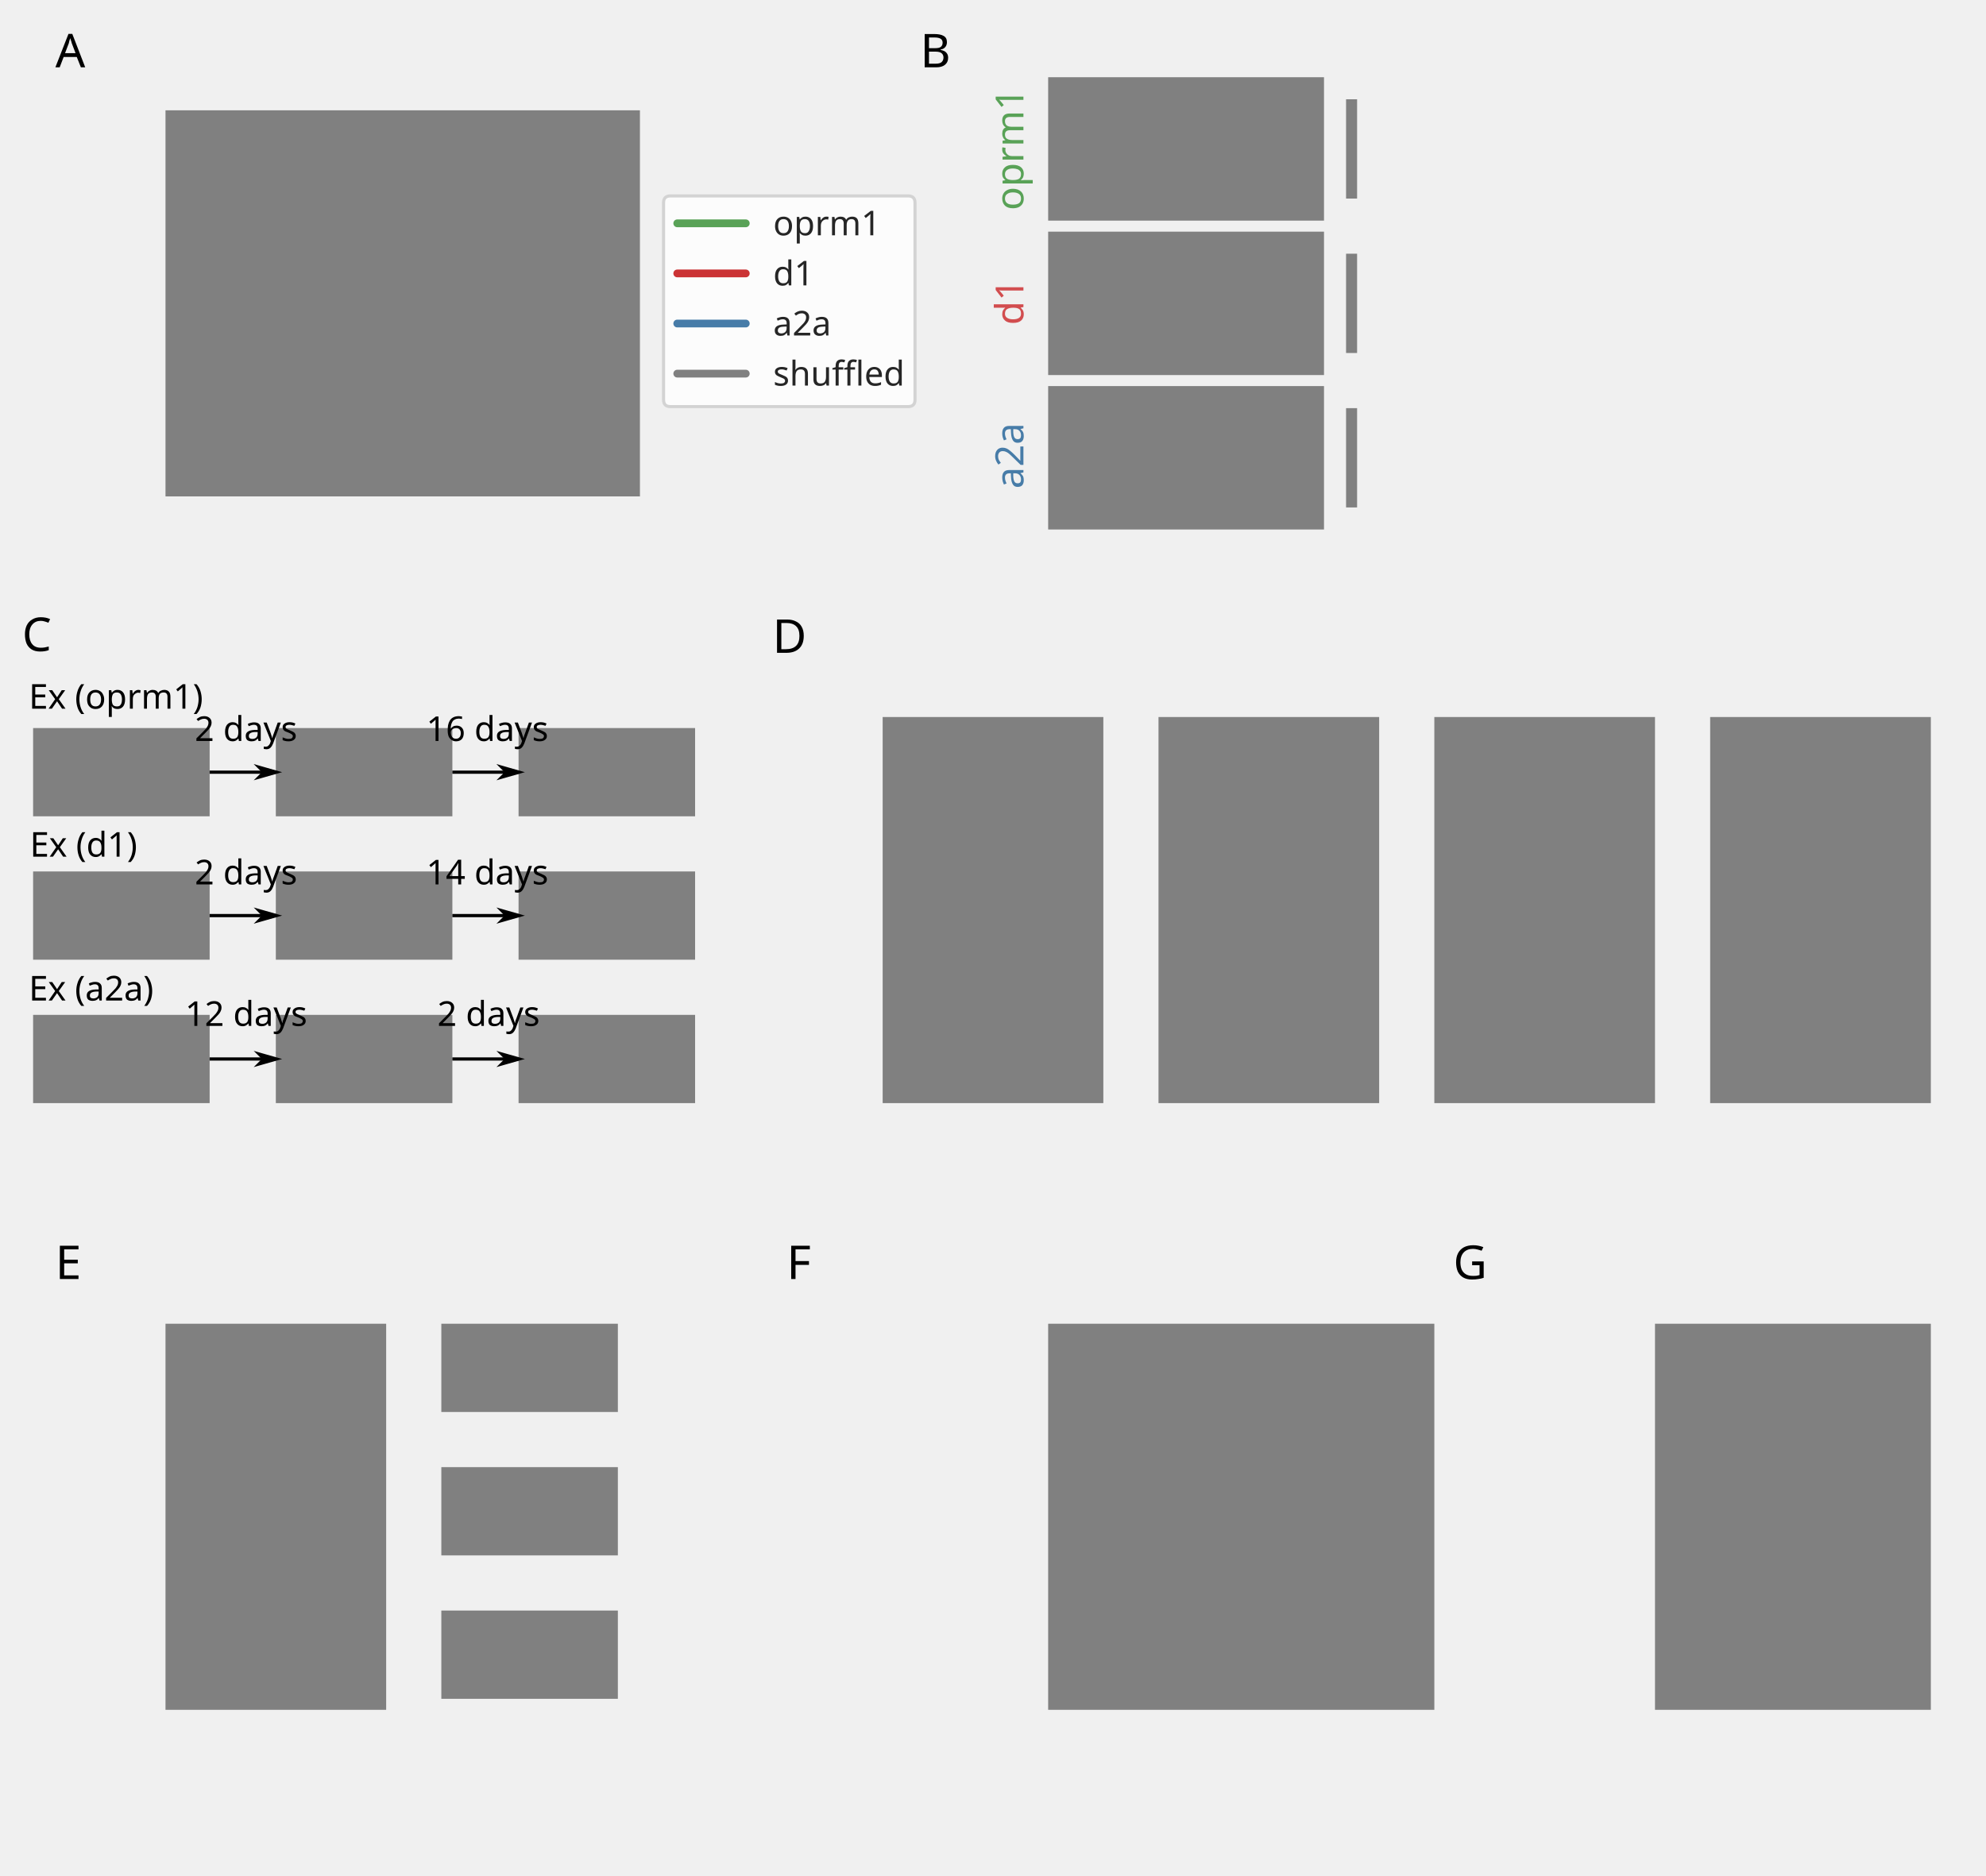
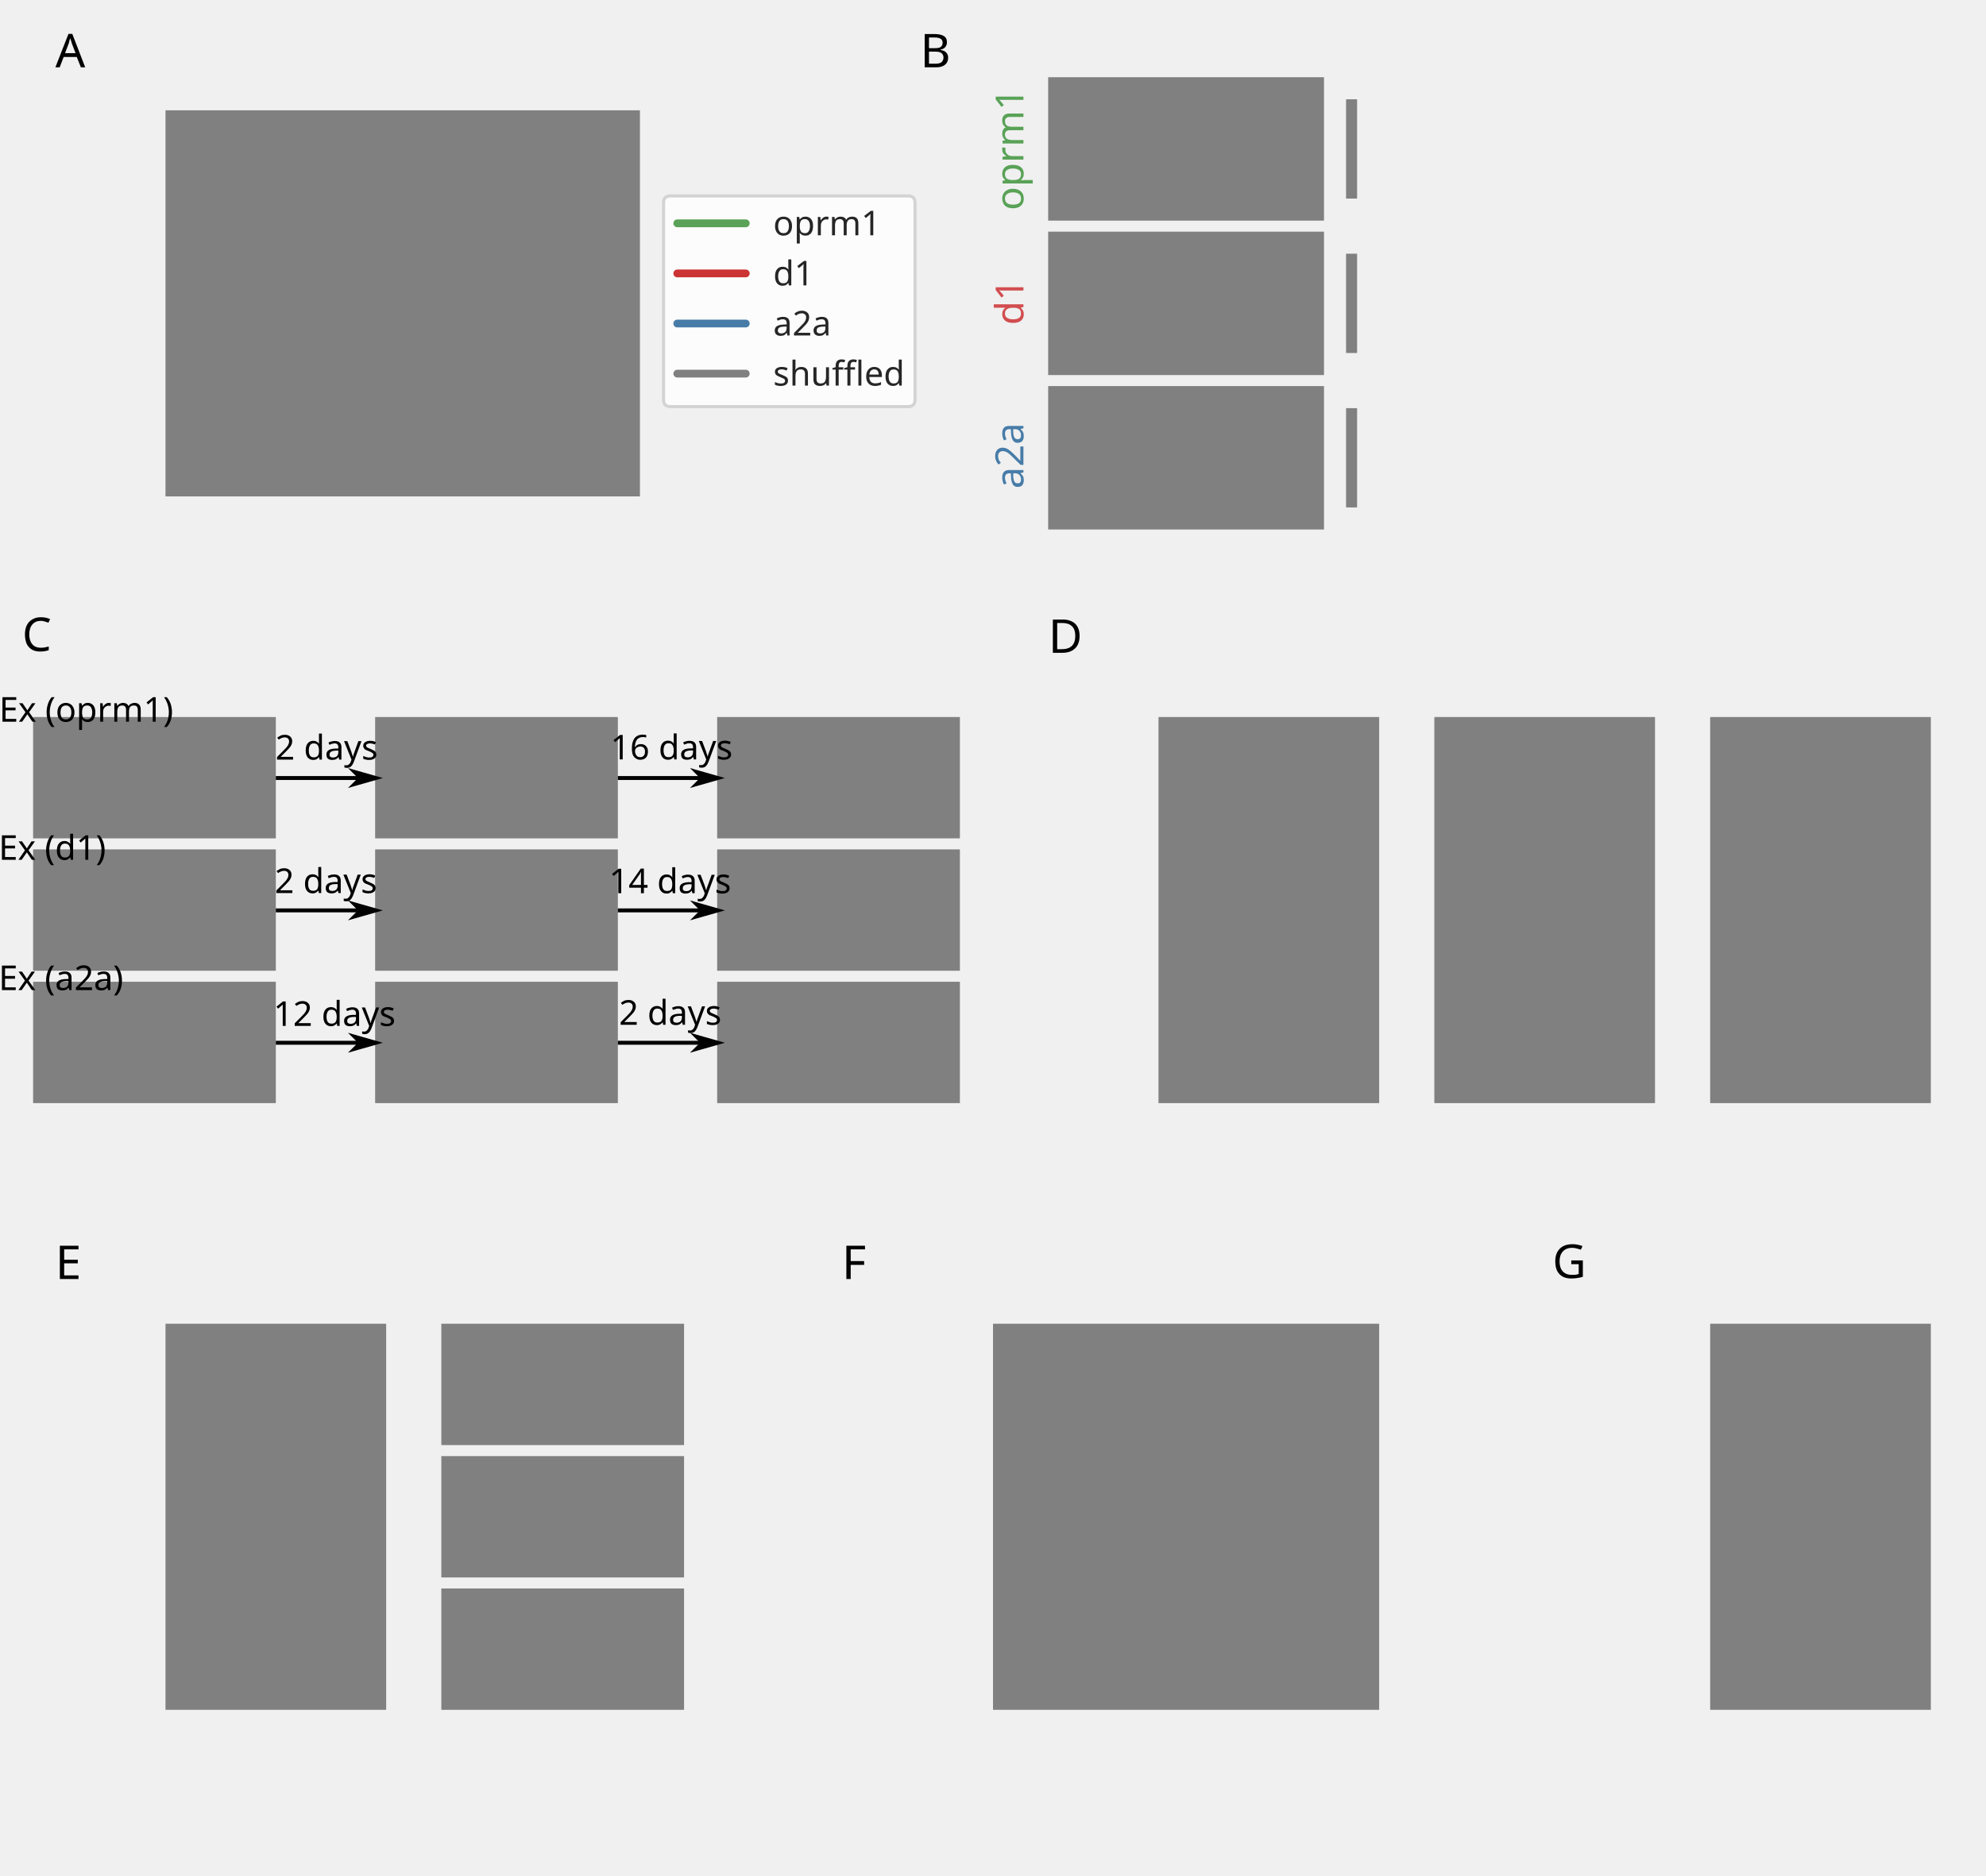
<svg xmlns="http://www.w3.org/2000/svg" xmlns:ns1="http://flyranch.github.io/figurefirst/" width="180mm" height="170mm" viewBox="0 0 180 170" version="1.1" id="svg8">
  <defs id="defs2">
+     <marker style="overflow:visible" id="marker14586" refX="0" refY="0" orient="auto">
+       <path transform="matrix(-0.4,0,0,-0.4,-4,0)" style="fill:#000000;fill-opacity:1;fill-rule:evenodd;stroke:#000000;stroke-width:1pt;stroke-opacity:1" d="M 0,0 5,-5 -12.5,0 5,5 Z" id="path14584" />
+     </marker>
+     <marker style="overflow:visible" id="marker14308" refX="0" refY="0" orient="auto">
+       <path transform="matrix(-0.4,0,0,-0.4,-4,0)" style="fill:#000000;fill-opacity:1;fill-rule:evenodd;stroke:#000000;stroke-width:1pt;stroke-opacity:1" d="M 0,0 5,-5 -12.5,0 5,5 Z" id="path14306" />
+     </marker>
+     <marker orient="auto" refY="0" refX="0" id="marker13922" style="overflow:visible">
+       <path id="path13920" d="M 0,0 5,-5 -12.5,0 5,5 Z" style="fill:#000000;fill-opacity:1;fill-rule:evenodd;stroke:#000000;stroke-width:1pt;stroke-opacity:1" transform="matrix(-0.4,0,0,-0.4,-4,0)" />
+     </marker>
    <marker orient="auto" refY="0" refX="0" id="marker6918" style="overflow:visible">
      <path id="path6916" d="M 0,0 5,-5 -12.5,0 5,5 Z" style="fill:#000000;fill-opacity:1;fill-rule:evenodd;stroke:#000000;stroke-width:1pt;stroke-opacity:1" transform="matrix(-0.4,0,0,-0.4,-4,0)" />
    </marker>
    <marker orient="auto" refY="0" refX="0" id="marker6554" style="overflow:visible">
      <path id="path6552" d="M 0,0 5,-5 -12.5,0 5,5 Z" style="fill:#000000;fill-opacity:1;fill-rule:evenodd;stroke:#000000;stroke-width:1pt;stroke-opacity:1" transform="matrix(-0.4,0,0,-0.4,-4,0)" />
    </marker>
    <marker style="overflow:visible" id="marker6374" refX="0" refY="0" orient="auto">
      <path transform="matrix(-0.4,0,0,-0.4,-4,0)" style="fill:#000000;fill-opacity:1;fill-rule:evenodd;stroke:#000000;stroke-width:1pt;stroke-opacity:1" d="M 0,0 5,-5 -12.5,0 5,5 Z" id="path6372" />
    </marker>
    <marker orient="auto" refY="0" refX="0" id="marker6074" style="overflow:visible">
      <path id="path6072" d="M 0,0 5,-5 -12.5,0 5,5 Z" style="fill:#000000;fill-opacity:1;fill-rule:evenodd;stroke:#000000;stroke-width:1pt;stroke-opacity:1" transform="matrix(-0.4,0,0,-0.4,-4,0)" />
    </marker>
    <marker orient="auto" refY="0" refX="0" id="marker5682" style="overflow:visible">
      <path id="path5680" d="M 0,0 5,-5 -12.5,0 5,5 Z" style="fill:#000000;fill-opacity:1;fill-rule:evenodd;stroke:#000000;stroke-width:1pt;stroke-opacity:1" transform="matrix(-0.4,0,0,-0.4,-4,0)" />
-     </marker>
-     <marker style="overflow:visible" id="Arrow1Mend" refX="0" refY="0" orient="auto">
-       <path transform="matrix(-0.4,0,0,-0.4,-4,0)" style="fill:#000000;fill-opacity:1;fill-rule:evenodd;stroke:#000000;stroke-width:1pt;stroke-opacity:1" d="M 0,0 5,-5 -12.5,0 5,5 Z" id="path5385" />
    </marker>
    <marker style="overflow:visible" id="Arrow1Lend" refX="0" refY="0" orient="auto">
      <path transform="matrix(-0.8,0,0,-0.8,-10,0)" style="fill:#000000;fill-opacity:1;fill-rule:evenodd;stroke:#000000;stroke-width:1pt;stroke-opacity:1" d="M 0,0 5,-5 -12.5,0 5,5 Z" id="path5379" />
    </marker>
  </defs>
  <g id="layer1" transform="translate(0,-127)">
    <rect id="rect10" width="43" height="35" x="15" y="137" style="fill:#808080;stroke:none;stroke-width:0.112">
      <ns1:axis ns1:name="decodeWithIncreasingNumberOfNeurons" />
    </rect>
    <rect y="134" x="95" height="13" width="25" id="rect4612" style="fill:#808080;fill-opacity:1;stroke:none;stroke-width:0.337">
      <ns1:axis ns1:name="decodingAccuracyPerLabel_oprm1" />
    </rect>
    <rect style="fill:#808080;fill-opacity:1;stroke:none;stroke-width:0.337" id="rect4614" width="25" height="13" x="95" y="148">
      <ns1:axis ns1:name="decodingAccuracyPerLabel_d1" />
    </rect>
    <rect y="162" x="95" height="13" width="25" id="rect4616" style="fill:#808080;fill-opacity:1;stroke:none;stroke-width:0.337">
      <ns1:axis ns1:name="decodingAccuracyPerLabel_a2a" />
    </rect>
    <rect y="136" x="122" height="9" width="1" id="rect4618" style="fill:#808080;fill-opacity:1;stroke:none;stroke-width:0.159">
      <ns1:axis ns1:name="decodingAccuracyCbar_oprm1" />
    </rect>
    <rect style="fill:#808080;fill-opacity:1;stroke:none;stroke-width:0.159" id="rect4620" width="1" height="9" x="122" y="150">
      <ns1:axis ns1:name="decodingAccuracyCbar_d1" />
    </rect>
    <rect y="164" x="122" height="9" width="1" id="rect4622" style="fill:#808080;fill-opacity:1;stroke:none;stroke-width:0.159">
      <ns1:axis ns1:name="decodingAccuracyCbar_a2a" />
    </rect>
-     <rect y="192" x="80" height="35" width="20" id="rect4924" style="fill:#808080;fill-opacity:1;stroke:none;stroke-width:0.313">
+     <rect y="192" x="105" height="35" width="20" id="rect4924" style="fill:#808080;fill-opacity:1;stroke:none;stroke-width:0.313">
      <ns1:axis ns1:name="decodingAccrossDays_1" />
    </rect>
-     <rect style="fill:#808080;fill-opacity:1;stroke:none;stroke-width:0.313" id="rect4926" width="20" height="35" x="105" y="192">
+     <rect style="fill:#808080;fill-opacity:1;stroke:none;stroke-width:0.313" id="rect4926" width="20" height="35" x="130" y="192">
      <ns1:axis ns1:name="decodingAccrossDays_2" />
    </rect>
-     <rect y="192" x="130" height="35" width="20" id="rect4928" style="fill:#808080;fill-opacity:1;stroke:none;stroke-width:0.313">
+     <rect y="192" x="155" height="35" width="20" id="rect4928" style="fill:#808080;fill-opacity:1;stroke:none;stroke-width:0.313">
      <ns1:axis ns1:name="decodingAccrossDays_3" />
    </rect>
-     <rect style="fill:#808080;fill-opacity:1;stroke:none;stroke-width:0.313" id="rect4930" width="20" height="35" x="155" y="192">
-       <ns1:axis ns1:name="decodingAccrossDays_4" />
-     </rect>
-     <rect y="193" x="3" height="8" width="16" id="rect5352" style="fill:#808080;fill-opacity:1;stroke:none;stroke-width:0.244">
+     <rect y="192" x="3" height="11" width="22" id="rect5352" style="fill:#808080;fill-opacity:1;stroke:none;stroke-width:0.336">
      <ns1:axis ns1:name="accrossDays_ex11" />
    </rect>
-     <rect y="193" x="25" height="8" width="16" id="rect5354" style="fill:#808080;fill-opacity:1;stroke:none;stroke-width:0.244">
+     <rect y="192" x="34" height="11" width="22" id="rect5354" style="fill:#808080;fill-opacity:1;stroke:none;stroke-width:0.336">
      <ns1:axis ns1:name="accrossDays_ex12" />
    </rect>
-     <rect y="193" x="47" height="8" width="16" id="rect5356" style="fill:#808080;fill-opacity:1;stroke:none;stroke-width:0.244">
+     <rect y="192" x="65" height="11" width="22" id="rect5356" style="fill:#808080;fill-opacity:1;stroke:none;stroke-width:0.336">
      <ns1:axis ns1:name="accrossDays_ex13" />
    </rect>
-     <rect style="fill:#808080;fill-opacity:1;stroke:none;stroke-width:0.244" id="rect5358" width="16" height="8" x="3" y="206">
+     <rect style="fill:#808080;fill-opacity:1;stroke:none;stroke-width:0.336" id="rect5358" width="22" height="11" x="3" y="204">
      <ns1:axis ns1:name="accrossDays_ex21" />
    </rect>
-     <rect style="fill:#808080;fill-opacity:1;stroke:none;stroke-width:0.244" id="rect5360" width="16" height="8" x="25" y="206">
+     <rect style="fill:#808080;fill-opacity:1;stroke:none;stroke-width:0.336" id="rect5360" width="22" height="11" x="34" y="204">
      <ns1:axis ns1:name="accrossDays_ex22" />
    </rect>
-     <rect style="fill:#808080;fill-opacity:1;stroke:none;stroke-width:0.244" id="rect5362" width="16" height="8" x="47" y="206">
+     <rect style="fill:#808080;fill-opacity:1;stroke:none;stroke-width:0.336" id="rect5362" width="22" height="11" x="65" y="204">
      <ns1:axis ns1:name="accrossDays_ex23" />
    </rect>
-     <rect y="219" x="3" height="8" width="16" id="rect5364" style="fill:#808080;fill-opacity:1;stroke:none;stroke-width:0.244">
+     <rect y="216" x="3" height="11" width="22" id="rect5364" style="fill:#808080;fill-opacity:1;stroke:none;stroke-width:0.336">
      <ns1:axis ns1:name="accrossDays_ex31" />
    </rect>
-     <rect y="219" x="25" height="8" width="16" id="rect5366" style="fill:#808080;fill-opacity:1;stroke:none;stroke-width:0.244">
+     <rect y="216" x="34" height="11" width="22" id="rect5366" style="fill:#808080;fill-opacity:1;stroke:none;stroke-width:0.336">
      <ns1:axis ns1:name="accrossDays_ex32" />
    </rect>
-     <rect y="219" x="47" height="8" width="16" id="rect5368" style="fill:#808080;fill-opacity:1;stroke:none;stroke-width:0.244">
+     <rect y="216" x="65" height="11" width="22" id="rect5368" style="fill:#808080;fill-opacity:1;stroke:none;stroke-width:0.336">
      <ns1:axis ns1:name="accrossDays_ex33" />
    </rect>
-     <rect style="fill:#808080;fill-opacity:1;stroke:none;stroke-width:0.286;stroke-miterlimit:4;stroke-dasharray:none" id="rect10406" width="35" height="35" x="95" y="247">
+     <rect style="fill:#808080;fill-opacity:1;stroke:none;stroke-width:0.286;stroke-miterlimit:4;stroke-dasharray:none" id="rect10406" width="35" height="35" x="90" y="247">
      <ns1:axis ns1:name="decodingProgressExample" />
    </rect>
    <rect style="fill:#808080;fill-opacity:1;stroke:none;stroke-width:0.265;stroke-miterlimit:4;stroke-dasharray:none" id="rect10817" width="20" height="35" x="15" y="247">
      <ns1:axis ns1:name="movementProgressRaster" />
    </rect>
-     <rect style="fill:#808080;fill-opacity:1;stroke:none;stroke-width:0.244" id="rect10819" width="16" height="8" x="40" y="247">
+     <rect style="fill:#808080;fill-opacity:1;stroke:none;stroke-width:0.336" id="rect10819" width="22" height="11" x="40" y="247">
      <ns1:axis ns1:name="movementExample1" />
    </rect>
-     <rect y="260" x="40" height="8" width="16" id="rect10821" style="fill:#808080;fill-opacity:1;stroke:none;stroke-width:0.244">
+     <rect y="259" x="40" height="11" width="22" id="rect10821" style="fill:#808080;fill-opacity:1;stroke:none;stroke-width:0.336">
      <ns1:axis ns1:name="movementExample2" />
    </rect>
-     <rect y="273" x="40" height="8" width="16" id="rect10823" style="fill:#808080;fill-opacity:1;stroke:none;stroke-width:0.244">
+     <rect y="271" x="40" height="11" width="22" id="rect10823" style="fill:#808080;fill-opacity:1;stroke:none;stroke-width:0.336">
      <ns1:axis ns1:name="movementExample3" />
    </rect>
-     <rect y="247" x="150" height="35" width="25" id="rect10825" style="fill:#808080;fill-opacity:1;stroke:none;stroke-width:0.265;stroke-miterlimit:4;stroke-dasharray:none">
+     <rect y="247" x="155" height="35" width="20" id="rect10825" style="fill:#808080;fill-opacity:1;stroke:none;stroke-width:0.265;stroke-miterlimit:4;stroke-dasharray:none">
      <ns1:axis ns1:name="movementProgressCorrelations" />
    </rect>
  </g>
  <g id="layer2" transform="translate(0,20)">
    <text id="text4610" y="-13.9" x="5.02" style="font-style:normal;font-variant:normal;font-weight:normal;font-stretch:normal;font-size:4.233px;line-height:1.25;font-family:sans-serif;-inkscape-font-specification:'sans-serif, Normal';font-variant-ligatures:normal;font-variant-caps:normal;font-variant-numeric:normal;font-feature-settings:normal;text-align:start;letter-spacing:0px;word-spacing:0px;writing-mode:lr-tb;text-anchor:start;fill:#000000;fill-opacity:1;stroke:none;stroke-width:0.265" xml:space="preserve">
      <tspan style="font-style:normal;font-variant:normal;font-weight:normal;font-stretch:normal;font-size:4.233px;font-family:sans-serif;-inkscape-font-specification:'sans-serif, Normal';font-variant-ligatures:normal;font-variant-caps:normal;font-variant-numeric:normal;font-feature-settings:normal;text-align:start;writing-mode:lr-tb;text-anchor:start;stroke-width:0.265" y="-13.9" x="5.02" id="tspan4608">A</tspan>
    </text>
    <text xml:space="preserve" style="font-style:normal;font-variant:normal;font-weight:normal;font-stretch:normal;font-size:4.233px;line-height:1.25;font-family:sans-serif;-inkscape-font-specification:'sans-serif, Normal';font-variant-ligatures:normal;font-variant-caps:normal;font-variant-numeric:normal;font-feature-settings:normal;text-align:start;letter-spacing:0px;word-spacing:0px;writing-mode:lr-tb;text-anchor:start;fill:#000000;fill-opacity:1;stroke:none;stroke-width:0.265" x="83.404" y="-13.9" id="text4806">
      <tspan id="tspan4804" x="83.404" y="-13.9" style="font-style:normal;font-variant:normal;font-weight:normal;font-stretch:normal;font-size:4.233px;font-family:sans-serif;-inkscape-font-specification:'sans-serif, Normal';font-variant-ligatures:normal;font-variant-caps:normal;font-variant-numeric:normal;font-feature-settings:normal;text-align:start;writing-mode:lr-tb;text-anchor:start;stroke-width:0.265">B</tspan>
    </text>
    <text transform="rotate(-90)" id="text4810" y="92.757" x="0.932" style="font-style:normal;font-variant:normal;font-weight:normal;font-stretch:normal;font-size:3.528px;line-height:1.25;font-family:'Fira Sans';-inkscape-font-specification:'Fira Sans, Normal';font-variant-ligatures:normal;font-variant-caps:normal;font-variant-numeric:normal;font-feature-settings:normal;text-align:start;letter-spacing:0px;word-spacing:0px;writing-mode:lr-tb;text-anchor:start;fill:#59a257;fill-opacity:1;stroke:none;stroke-width:0.265" xml:space="preserve">
      <tspan style="font-style:normal;font-variant:normal;font-weight:normal;font-stretch:normal;font-size:3.528px;font-family:'Fira Sans';-inkscape-font-specification:'Fira Sans, Normal';font-variant-ligatures:normal;font-variant-caps:normal;font-variant-numeric:normal;font-feature-settings:normal;text-align:start;writing-mode:lr-tb;text-anchor:start;fill:#59a257;fill-opacity:1;stroke-width:0.265" y="92.757" x="0.932" id="tspan4808">oprm1</tspan>
    </text>
    <text xml:space="preserve" style="font-style:normal;font-variant:normal;font-weight:normal;font-stretch:normal;font-size:3.528px;line-height:1.25;font-family:'Fira Sans';-inkscape-font-specification:'Fira Sans, Normal';font-variant-ligatures:normal;font-variant-caps:normal;font-variant-numeric:normal;font-feature-settings:normal;text-align:start;letter-spacing:0px;word-spacing:0px;writing-mode:lr-tb;text-anchor:start;fill:#d1494b;fill-opacity:0.973;stroke:none;stroke-width:0.265" x="-9.462" y="92.757" id="text4814" transform="rotate(-90)">
      <tspan y="92.757" x="-9.462" id="tspan4820">d1</tspan>
    </text>
    <text transform="rotate(-90)" id="text4818" y="92.757" x="-24.298" style="font-style:normal;font-variant:normal;font-weight:normal;font-stretch:normal;font-size:3.528px;line-height:1.25;font-family:'Fira Sans';-inkscape-font-specification:'Fira Sans, Normal';font-variant-ligatures:normal;font-variant-caps:normal;font-variant-numeric:normal;font-feature-settings:normal;text-align:start;letter-spacing:0px;word-spacing:0px;writing-mode:lr-tb;text-anchor:start;fill:#477ca8;fill-opacity:1;stroke:none;stroke-width:0.265" xml:space="preserve">
      <tspan y="92.757" x="-24.298" id="tspan4822">a2a</tspan>
    </text>
    <g id="legend_1" style="display:inline;stroke-linecap:butt;stroke-linejoin:round" transform="matrix(0.3527778,0,0,0.3527778,1.791114,-21.84111)">
      <g id="patch_5">
        <path id="path529" style="opacity:0.8;fill:#ffffff;stroke:#cccccc;stroke-width:0.8;stroke-linejoin:miter" d="m 167.162,109.701 h 61.08 q 1.76,0 1.76,-1.76 V 57.324 q 0,-1.76 -1.76,-1.76 h -61.08 q -1.76,0 -1.76,1.76 V 107.941 q 0,1.76 1.76,1.76 z" />
      </g>
      <g id="line2d_143">
        <path id="path532" style="fill:none;stroke:#59a257;stroke-width:2;stroke-linecap:round" d="m 168.922,62.604 h 17.6" />
      </g>
      <g id="line2d_144" />
      <g id="text_11">
        <text id="text536" y="65.684" x="193.562" style="font-style:normal;font-weight:normal;font-size:8.8px;font-family:'Fira Sans';text-anchor:start;fill:#262626">oprm1</text>
      </g>
      <g id="line2d_145">
        <path id="path539" style="fill:none;stroke:#cb3335;stroke-width:2;stroke-linecap:round" d="m 168.922,75.478 h 17.6" />
      </g>
      <g id="line2d_146" />
      <g id="text_12">
        <text id="text543" y="78.558" x="193.562" style="font-style:normal;font-weight:normal;font-size:8.8px;font-family:'Fira Sans';text-anchor:start;fill:#262626">d1</text>
      </g>
      <g id="line2d_147">
        <path id="path546" style="fill:none;stroke:#477ca8;stroke-width:2;stroke-linecap:round" d="m 168.922,88.353 h 17.6" />
      </g>
      <g id="line2d_148" />
      <g id="text_13">
        <text id="text550" y="91.433" x="193.562" style="font-style:normal;font-weight:normal;font-size:8.8px;font-family:'Fira Sans';text-anchor:start;fill:#262626">a2a</text>
      </g>
      <g id="line2d_149">
        <path id="path553" style="fill:none;stroke:#808080;stroke-width:2;stroke-linecap:round" d="m 168.922,101.227 h 17.6" />
      </g>
      <g id="line2d_150" />
      <g id="text_14">
        <text id="text557" y="104.307" x="193.562" style="font-style:normal;font-weight:normal;font-size:8.8px;font-family:'Fira Sans';text-anchor:start;fill:#262626">shuffled</text>
      </g>
    </g>
-     <text xml:space="preserve" style="font-style:normal;font-variant:normal;font-weight:normal;font-stretch:normal;font-size:4.233px;line-height:1.25;font-family:sans-serif;-inkscape-font-specification:'sans-serif, Normal';font-variant-ligatures:normal;font-variant-caps:normal;font-variant-numeric:normal;font-feature-settings:normal;text-align:start;letter-spacing:0px;word-spacing:0px;writing-mode:lr-tb;text-anchor:start;fill:#000000;fill-opacity:1;stroke:none;stroke-width:0.265" x="70.02" y="39.181" id="text4934">
-       <tspan id="tspan4932" x="70.02" y="39.181" style="font-style:normal;font-variant:normal;font-weight:normal;font-stretch:normal;font-size:4.233px;font-family:sans-serif;-inkscape-font-specification:'sans-serif, Normal';font-variant-ligatures:normal;font-variant-caps:normal;font-variant-numeric:normal;font-feature-settings:normal;text-align:start;writing-mode:lr-tb;text-anchor:start;stroke-width:0.265">D</tspan>
+     <text xml:space="preserve" style="font-style:normal;font-variant:normal;font-weight:normal;font-stretch:normal;font-size:4.233px;line-height:1.25;font-family:sans-serif;-inkscape-font-specification:'sans-serif, Normal';font-variant-ligatures:normal;font-variant-caps:normal;font-variant-numeric:normal;font-feature-settings:normal;text-align:start;letter-spacing:0px;word-spacing:0px;writing-mode:lr-tb;text-anchor:start;fill:#000000;fill-opacity:1;stroke:none;stroke-width:0.265" x="95.02" y="39.181" id="text4934">
+       <tspan id="tspan4932" x="95.02" y="39.181" style="font-style:normal;font-variant:normal;font-weight:normal;font-stretch:normal;font-size:4.233px;font-family:sans-serif;-inkscape-font-specification:'sans-serif, Normal';font-variant-ligatures:normal;font-variant-caps:normal;font-variant-numeric:normal;font-feature-settings:normal;text-align:start;writing-mode:lr-tb;text-anchor:start;stroke-width:0.265">D</tspan>
    </text>
    <text xml:space="preserve" style="font-style:normal;font-variant:normal;font-weight:normal;font-stretch:normal;font-size:4.233px;line-height:1.25;font-family:sans-serif;-inkscape-font-specification:'sans-serif, Normal';font-variant-ligatures:normal;font-variant-caps:normal;font-variant-numeric:normal;font-feature-settings:normal;text-align:start;letter-spacing:0px;word-spacing:0px;writing-mode:lr-tb;text-anchor:start;fill:#000000;fill-opacity:1;stroke:none;stroke-width:0.265" x="1.996" y="39.016" id="text5372">
      <tspan id="tspan5370" x="1.996" y="39.016" style="font-style:normal;font-variant:normal;font-weight:normal;font-stretch:normal;font-size:4.233px;font-family:sans-serif;-inkscape-font-specification:'sans-serif, Normal';font-variant-ligatures:normal;font-variant-caps:normal;font-variant-numeric:normal;font-feature-settings:normal;text-align:start;writing-mode:lr-tb;text-anchor:start;stroke-width:0.265">C</tspan>
    </text>
-     <path id="path5374" d="m 19,50 h 6" style="fill:none;stroke:#000000;stroke-width:0.29;stroke-linecap:butt;stroke-linejoin:miter;stroke-miterlimit:4;stroke-dasharray:none;stroke-opacity:1;marker-end:url(#Arrow1Mend)" />
-     <path style="fill:none;stroke:#000000;stroke-width:0.29;stroke-linecap:butt;stroke-linejoin:miter;stroke-miterlimit:4;stroke-dasharray:none;stroke-opacity:1;marker-end:url(#marker6374)" d="m 41,50 h 6" id="path5678" />
-     <path style="fill:none;stroke:#000000;stroke-width:0.29;stroke-linecap:butt;stroke-linejoin:miter;stroke-miterlimit:4;stroke-dasharray:none;stroke-opacity:1;marker-end:url(#marker6074)" d="m 19,63 h 6" id="path6068" />
-     <path id="path6070" d="m 41,63 h 6" style="fill:none;stroke:#000000;stroke-width:0.29;stroke-linecap:butt;stroke-linejoin:miter;stroke-miterlimit:4;stroke-dasharray:none;stroke-opacity:1;marker-end:url(#marker5682)" />
-     <path style="fill:none;stroke:#000000;stroke-width:0.29;stroke-linecap:butt;stroke-linejoin:miter;stroke-miterlimit:4;stroke-dasharray:none;stroke-opacity:1;marker-end:url(#marker6554)" d="m 19,76 h 6" id="path6548" />
-     <path id="path6550" d="m 41,76 h 6" style="fill:none;stroke:#000000;stroke-width:0.29;stroke-linecap:butt;stroke-linejoin:miter;stroke-miterlimit:4;stroke-dasharray:none;stroke-opacity:1;marker-end:url(#marker6918)" />
-     <text id="text7020" y="47.172" x="17.644" style="font-style:normal;font-variant:normal;font-weight:normal;font-stretch:normal;font-size:3.104px;line-height:1.25;font-family:'Fira Sans';-inkscape-font-specification:'Fira Sans, Normal';font-variant-ligatures:normal;font-variant-caps:normal;font-variant-numeric:normal;font-feature-settings:normal;text-align:start;letter-spacing:0px;word-spacing:0px;writing-mode:lr-tb;text-anchor:start;fill:#000000;fill-opacity:1;stroke:none;stroke-width:0.265" xml:space="preserve">
-       <tspan style="font-style:normal;font-variant:normal;font-weight:normal;font-stretch:normal;font-size:3.104px;font-family:'Fira Sans';-inkscape-font-specification:'Fira Sans, Normal';font-variant-ligatures:normal;font-variant-caps:normal;font-variant-numeric:normal;font-feature-settings:normal;text-align:start;writing-mode:lr-tb;text-anchor:start;stroke-width:0.265" y="47.172" x="17.644" id="tspan7018">2 days</tspan>
-     </text>
-     <text xml:space="preserve" style="font-style:normal;font-variant:normal;font-weight:normal;font-stretch:normal;font-size:3.104px;line-height:1.25;font-family:'Fira Sans';-inkscape-font-specification:'Fira Sans, Normal';font-variant-ligatures:normal;font-variant-caps:normal;font-variant-numeric:normal;font-feature-settings:normal;text-align:start;letter-spacing:0px;word-spacing:0px;writing-mode:lr-tb;text-anchor:start;fill:#000000;fill-opacity:1;stroke:none;stroke-width:0.265" x="38.631" y="47.172" id="text7024">
-       <tspan id="tspan7022" x="38.631" y="47.172" style="font-style:normal;font-variant:normal;font-weight:normal;font-stretch:normal;font-size:3.104px;font-family:'Fira Sans';-inkscape-font-specification:'Fira Sans, Normal';font-variant-ligatures:normal;font-variant-caps:normal;font-variant-numeric:normal;font-feature-settings:normal;text-align:start;writing-mode:lr-tb;text-anchor:start;stroke-width:0.265">16 days</tspan>
-     </text>
-     <text xml:space="preserve" style="font-style:normal;font-variant:normal;font-weight:normal;font-stretch:normal;font-size:3.104px;line-height:1.25;font-family:'Fira Sans';-inkscape-font-specification:'Fira Sans, Normal';font-variant-ligatures:normal;font-variant-caps:normal;font-variant-numeric:normal;font-feature-settings:normal;text-align:start;letter-spacing:0px;word-spacing:0px;writing-mode:lr-tb;text-anchor:start;fill:#000000;fill-opacity:1;stroke:none;stroke-width:0.265" x="17.644" y="60.173" id="text9770">
-       <tspan id="tspan9768" x="17.644" y="60.173" style="font-style:normal;font-variant:normal;font-weight:normal;font-stretch:normal;font-size:3.104px;font-family:'Fira Sans';-inkscape-font-specification:'Fira Sans, Normal';font-variant-ligatures:normal;font-variant-caps:normal;font-variant-numeric:normal;font-feature-settings:normal;text-align:start;writing-mode:lr-tb;text-anchor:start;stroke-width:0.265">2 days</tspan>
-     </text>
-     <text id="text9774" y="60.173" x="38.631" style="font-style:normal;font-variant:normal;font-weight:normal;font-stretch:normal;font-size:3.104px;line-height:1.25;font-family:'Fira Sans';-inkscape-font-specification:'Fira Sans, Normal';font-variant-ligatures:normal;font-variant-caps:normal;font-variant-numeric:normal;font-feature-settings:normal;text-align:start;letter-spacing:0px;word-spacing:0px;writing-mode:lr-tb;text-anchor:start;fill:#000000;fill-opacity:1;stroke:none;stroke-width:0.265" xml:space="preserve">
-       <tspan style="font-style:normal;font-variant:normal;font-weight:normal;font-stretch:normal;font-size:3.104px;font-family:'Fira Sans';-inkscape-font-specification:'Fira Sans, Normal';font-variant-ligatures:normal;font-variant-caps:normal;font-variant-numeric:normal;font-feature-settings:normal;text-align:start;writing-mode:lr-tb;text-anchor:start;stroke-width:0.265" y="60.173" x="38.631" id="tspan9772">14 days</tspan>
-     </text>
-     <text id="text10324" y="73" x="16.775" style="font-style:normal;font-variant:normal;font-weight:normal;font-stretch:normal;font-size:3.104px;line-height:1.25;font-family:'Fira Sans';-inkscape-font-specification:'Fira Sans, Normal';font-variant-ligatures:normal;font-variant-caps:normal;font-variant-numeric:normal;font-feature-settings:normal;text-align:start;letter-spacing:0px;word-spacing:0px;writing-mode:lr-tb;text-anchor:start;fill:#000000;fill-opacity:1;stroke:none;stroke-width:0.265" xml:space="preserve">
-       <tspan style="font-style:normal;font-variant:normal;font-weight:normal;font-stretch:normal;font-size:3.104px;font-family:'Fira Sans';-inkscape-font-specification:'Fira Sans, Normal';font-variant-ligatures:normal;font-variant-caps:normal;font-variant-numeric:normal;font-feature-settings:normal;text-align:start;writing-mode:lr-tb;text-anchor:start;stroke-width:0.265" y="73" x="16.775" id="tspan10322">12 days</tspan>
-     </text>
-     <text xml:space="preserve" style="font-style:normal;font-variant:normal;font-weight:normal;font-stretch:normal;font-size:3.104px;line-height:1.25;font-family:'Fira Sans';-inkscape-font-specification:'Fira Sans, Normal';font-variant-ligatures:normal;font-variant-caps:normal;font-variant-numeric:normal;font-feature-settings:normal;text-align:start;letter-spacing:0px;word-spacing:0px;writing-mode:lr-tb;text-anchor:start;fill:#000000;fill-opacity:1;stroke:none;stroke-width:0.265" x="39.634" y="73" id="text10328">
-       <tspan id="tspan10326" x="39.634" y="73" style="font-style:normal;font-variant:normal;font-weight:normal;font-stretch:normal;font-size:3.104px;font-family:'Fira Sans';-inkscape-font-specification:'Fira Sans, Normal';font-variant-ligatures:normal;font-variant-caps:normal;font-variant-numeric:normal;font-feature-settings:normal;text-align:start;writing-mode:lr-tb;text-anchor:start;stroke-width:0.265">2 days</tspan>
-     </text>
-     <text xml:space="preserve" style="font-style:normal;font-variant:normal;font-weight:normal;font-stretch:normal;font-size:3.104px;line-height:1.25;font-family:'Fira Sans';-inkscape-font-specification:'Fira Sans, Normal';font-variant-ligatures:normal;font-variant-caps:normal;font-variant-numeric:normal;font-feature-settings:normal;text-align:start;letter-spacing:0px;word-spacing:0px;writing-mode:lr-tb;text-anchor:start;fill:#000000;fill-opacity:1;stroke:none;stroke-width:0.265" x="2.619" y="44.243" id="text10362">
-       <tspan id="tspan10360" x="2.619" y="44.243" style="font-style:normal;font-variant:normal;font-weight:normal;font-stretch:normal;font-size:3.104px;font-family:'Fira Sans';-inkscape-font-specification:'Fira Sans, Normal';font-variant-ligatures:normal;font-variant-caps:normal;font-variant-numeric:normal;font-feature-settings:normal;text-align:start;writing-mode:lr-tb;text-anchor:start;stroke-width:0.265">Ex (oprm1)</tspan>
-     </text>
-     <text id="text10376" y="57.661" x="2.714" style="font-style:normal;font-variant:normal;font-weight:normal;font-stretch:normal;font-size:3.104px;line-height:1.25;font-family:'Fira Sans';-inkscape-font-specification:'Fira Sans, Normal';font-variant-ligatures:normal;font-variant-caps:normal;font-variant-numeric:normal;font-feature-settings:normal;text-align:start;letter-spacing:0px;word-spacing:0px;writing-mode:lr-tb;text-anchor:start;fill:#000000;fill-opacity:1;stroke:none;stroke-width:0.265" xml:space="preserve">
-       <tspan style="font-style:normal;font-variant:normal;font-weight:normal;font-stretch:normal;font-size:3.104px;font-family:'Fira Sans';-inkscape-font-specification:'Fira Sans, Normal';font-variant-ligatures:normal;font-variant-caps:normal;font-variant-numeric:normal;font-feature-settings:normal;text-align:start;writing-mode:lr-tb;text-anchor:start;stroke-width:0.265" y="57.661" x="2.714" id="tspan10374">Ex (d1)</tspan>
-     </text>
-     <text xml:space="preserve" style="font-style:normal;font-variant:normal;font-weight:normal;font-stretch:normal;font-size:3.104px;line-height:1.25;font-family:'Fira Sans';-inkscape-font-specification:'Fira Sans, Normal';font-variant-ligatures:normal;font-variant-caps:normal;font-variant-numeric:normal;font-feature-settings:normal;text-align:start;letter-spacing:0px;word-spacing:0px;writing-mode:lr-tb;text-anchor:start;fill:#000000;fill-opacity:1;stroke:none;stroke-width:0.265" x="2.619" y="70.701" id="text10380">
-       <tspan id="tspan10378" x="2.619" y="70.701" style="font-style:normal;font-variant:normal;font-weight:normal;font-stretch:normal;font-size:3.104px;font-family:'Fira Sans';-inkscape-font-specification:'Fira Sans, Normal';font-variant-ligatures:normal;font-variant-caps:normal;font-variant-numeric:normal;font-feature-settings:normal;text-align:start;writing-mode:lr-tb;text-anchor:start;stroke-width:0.265">Ex (a2a)</tspan>
+     <path style="fill:none;stroke:#000000;stroke-width:0.356;stroke-linecap:butt;stroke-linejoin:miter;stroke-miterlimit:4;stroke-dasharray:none;stroke-opacity:1;marker-end:url(#marker6374)" d="m 56,50.529 h 9" id="path5678" />
+     <path id="path6070" d="m 56,62.529 h 9" style="fill:none;stroke:#000000;stroke-width:0.356;stroke-linecap:butt;stroke-linejoin:miter;stroke-miterlimit:4;stroke-dasharray:none;stroke-opacity:1;marker-end:url(#marker5682)" />
+     <path id="path6550" d="m 56,74.529 h 9" style="fill:none;stroke:#000000;stroke-width:0.356;stroke-linecap:butt;stroke-linejoin:miter;stroke-miterlimit:4;stroke-dasharray:none;stroke-opacity:1;marker-end:url(#marker6918)" />
+     <text id="text7020" y="48.862" x="24.952" style="font-style:normal;font-variant:normal;font-weight:normal;font-stretch:normal;font-size:3.104px;line-height:1.25;font-family:'Fira Sans';-inkscape-font-specification:'Fira Sans, Normal';font-variant-ligatures:normal;font-variant-caps:normal;font-variant-numeric:normal;font-feature-settings:normal;text-align:start;letter-spacing:0px;word-spacing:0px;writing-mode:lr-tb;text-anchor:start;fill:#000000;fill-opacity:1;stroke:none;stroke-width:0.265" xml:space="preserve">
+       <tspan style="font-style:normal;font-variant:normal;font-weight:normal;font-stretch:normal;font-size:3.104px;font-family:'Fira Sans';-inkscape-font-specification:'Fira Sans, Normal';font-variant-ligatures:normal;font-variant-caps:normal;font-variant-numeric:normal;font-feature-settings:normal;text-align:start;writing-mode:lr-tb;text-anchor:start;stroke-width:0.265" y="48.862" x="24.952" id="tspan7018">2 days</tspan>
+     </text>
+     <text xml:space="preserve" style="font-style:normal;font-variant:normal;font-weight:normal;font-stretch:normal;font-size:3.104px;line-height:1.25;font-family:'Fira Sans';-inkscape-font-specification:'Fira Sans, Normal';font-variant-ligatures:normal;font-variant-caps:normal;font-variant-numeric:normal;font-feature-settings:normal;text-align:start;letter-spacing:0px;word-spacing:0px;writing-mode:lr-tb;text-anchor:start;fill:#000000;fill-opacity:1;stroke:none;stroke-width:0.265" x="55.328" y="48.843" id="text7024">
+       <tspan id="tspan7022" x="55.328" y="48.843" style="font-style:normal;font-variant:normal;font-weight:normal;font-stretch:normal;font-size:3.104px;font-family:'Fira Sans';-inkscape-font-specification:'Fira Sans, Normal';font-variant-ligatures:normal;font-variant-caps:normal;font-variant-numeric:normal;font-feature-settings:normal;text-align:start;writing-mode:lr-tb;text-anchor:start;stroke-width:0.265">16 days</tspan>
+     </text>
+     <text xml:space="preserve" style="font-style:normal;font-variant:normal;font-weight:normal;font-stretch:normal;font-size:3.104px;line-height:1.25;font-family:'Fira Sans';-inkscape-font-specification:'Fira Sans, Normal';font-variant-ligatures:normal;font-variant-caps:normal;font-variant-numeric:normal;font-feature-settings:normal;text-align:start;letter-spacing:0px;word-spacing:0px;writing-mode:lr-tb;text-anchor:start;fill:#000000;fill-opacity:1;stroke:none;stroke-width:0.265" x="24.892" y="60.959" id="text9770">
+       <tspan id="tspan9768" x="24.892" y="60.959" style="font-style:normal;font-variant:normal;font-weight:normal;font-stretch:normal;font-size:3.104px;font-family:'Fira Sans';-inkscape-font-specification:'Fira Sans, Normal';font-variant-ligatures:normal;font-variant-caps:normal;font-variant-numeric:normal;font-feature-settings:normal;text-align:start;writing-mode:lr-tb;text-anchor:start;stroke-width:0.265">2 days</tspan>
+     </text>
+     <text id="text9774" y="60.975" x="55.195" style="font-style:normal;font-variant:normal;font-weight:normal;font-stretch:normal;font-size:3.104px;line-height:1.25;font-family:'Fira Sans';-inkscape-font-specification:'Fira Sans, Normal';font-variant-ligatures:normal;font-variant-caps:normal;font-variant-numeric:normal;font-feature-settings:normal;text-align:start;letter-spacing:0px;word-spacing:0px;writing-mode:lr-tb;text-anchor:start;fill:#000000;fill-opacity:1;stroke:none;stroke-width:0.265" xml:space="preserve">
+       <tspan style="font-style:normal;font-variant:normal;font-weight:normal;font-stretch:normal;font-size:3.104px;font-family:'Fira Sans';-inkscape-font-specification:'Fira Sans, Normal';font-variant-ligatures:normal;font-variant-caps:normal;font-variant-numeric:normal;font-feature-settings:normal;text-align:start;writing-mode:lr-tb;text-anchor:start;stroke-width:0.265" y="60.975" x="55.195" id="tspan9772">14 days</tspan>
+     </text>
+     <text id="text10324" y="73" x="24.78" style="font-style:normal;font-variant:normal;font-weight:normal;font-stretch:normal;font-size:3.104px;line-height:1.25;font-family:'Fira Sans';-inkscape-font-specification:'Fira Sans, Normal';font-variant-ligatures:normal;font-variant-caps:normal;font-variant-numeric:normal;font-feature-settings:normal;text-align:start;letter-spacing:0px;word-spacing:0px;writing-mode:lr-tb;text-anchor:start;fill:#000000;fill-opacity:1;stroke:none;stroke-width:0.265" xml:space="preserve">
+       <tspan style="font-style:normal;font-variant:normal;font-weight:normal;font-stretch:normal;font-size:3.104px;font-family:'Fira Sans';-inkscape-font-specification:'Fira Sans, Normal';font-variant-ligatures:normal;font-variant-caps:normal;font-variant-numeric:normal;font-feature-settings:normal;text-align:start;writing-mode:lr-tb;text-anchor:start;stroke-width:0.265" y="73" x="24.78" id="tspan10322">12 days</tspan>
+     </text>
+     <text xml:space="preserve" style="font-style:normal;font-variant:normal;font-weight:normal;font-stretch:normal;font-size:3.104px;line-height:1.25;font-family:'Fira Sans';-inkscape-font-specification:'Fira Sans, Normal';font-variant-ligatures:normal;font-variant-caps:normal;font-variant-numeric:normal;font-feature-settings:normal;text-align:start;letter-spacing:0px;word-spacing:0px;writing-mode:lr-tb;text-anchor:start;fill:#000000;fill-opacity:1;stroke:none;stroke-width:0.265" x="56.097" y="72.899" id="text10328">
+       <tspan id="tspan10326" x="56.097" y="72.899" style="font-style:normal;font-variant:normal;font-weight:normal;font-stretch:normal;font-size:3.104px;font-family:'Fira Sans';-inkscape-font-specification:'Fira Sans, Normal';font-variant-ligatures:normal;font-variant-caps:normal;font-variant-numeric:normal;font-feature-settings:normal;text-align:start;writing-mode:lr-tb;text-anchor:start;stroke-width:0.265">2 days</tspan>
+     </text>
+     <text xml:space="preserve" style="font-style:normal;font-variant:normal;font-weight:normal;font-stretch:normal;font-size:3.104px;line-height:1.25;font-family:'Fira Sans';-inkscape-font-specification:'Fira Sans, Normal';font-variant-ligatures:normal;font-variant-caps:normal;font-variant-numeric:normal;font-feature-settings:normal;text-align:start;letter-spacing:0px;word-spacing:0px;writing-mode:lr-tb;text-anchor:start;fill:#000000;fill-opacity:1;stroke:none;stroke-width:0.265" x="-0.074" y="45.424" id="text10362">
+       <tspan id="tspan10360" x="-0.074" y="45.424" style="font-style:normal;font-variant:normal;font-weight:normal;font-stretch:normal;font-size:3.104px;font-family:'Fira Sans';-inkscape-font-specification:'Fira Sans, Normal';font-variant-ligatures:normal;font-variant-caps:normal;font-variant-numeric:normal;font-feature-settings:normal;text-align:start;writing-mode:lr-tb;text-anchor:start;stroke-width:0.265">Ex (oprm1)</tspan>
+     </text>
+     <text id="text10376" y="57.944" x="-0.121" style="font-style:normal;font-variant:normal;font-weight:normal;font-stretch:normal;font-size:3.104px;line-height:1.25;font-family:'Fira Sans';-inkscape-font-specification:'Fira Sans, Normal';font-variant-ligatures:normal;font-variant-caps:normal;font-variant-numeric:normal;font-feature-settings:normal;text-align:start;letter-spacing:0px;word-spacing:0px;writing-mode:lr-tb;text-anchor:start;fill:#000000;fill-opacity:1;stroke:none;stroke-width:0.265" xml:space="preserve">
+       <tspan style="font-style:normal;font-variant:normal;font-weight:normal;font-stretch:normal;font-size:3.104px;font-family:'Fira Sans';-inkscape-font-specification:'Fira Sans, Normal';font-variant-ligatures:normal;font-variant-caps:normal;font-variant-numeric:normal;font-feature-settings:normal;text-align:start;writing-mode:lr-tb;text-anchor:start;stroke-width:0.265" y="57.944" x="-0.121" id="tspan10374">Ex (d1)</tspan>
+     </text>
+     <text xml:space="preserve" style="font-style:normal;font-variant:normal;font-weight:normal;font-stretch:normal;font-size:3.104px;line-height:1.25;font-family:'Fira Sans';-inkscape-font-specification:'Fira Sans, Normal';font-variant-ligatures:normal;font-variant-caps:normal;font-variant-numeric:normal;font-feature-settings:normal;text-align:start;letter-spacing:0px;word-spacing:0px;writing-mode:lr-tb;text-anchor:start;fill:#000000;fill-opacity:1;stroke:none;stroke-width:0.265" x="-0.121" y="69.756" id="text10380">
+       <tspan id="tspan10378" x="-0.121" y="69.756" style="font-style:normal;font-variant:normal;font-weight:normal;font-stretch:normal;font-size:3.104px;font-family:'Fira Sans';-inkscape-font-specification:'Fira Sans, Normal';font-variant-ligatures:normal;font-variant-caps:normal;font-variant-numeric:normal;font-feature-settings:normal;text-align:start;writing-mode:lr-tb;text-anchor:start;stroke-width:0.265">Ex (a2a)</tspan>
    </text>
    <text xml:space="preserve" style="font-style:normal;font-variant:normal;font-weight:normal;font-stretch:normal;font-size:4.233px;line-height:1.25;font-family:sans-serif;-inkscape-font-specification:'sans-serif, Normal';font-variant-ligatures:normal;font-variant-caps:normal;font-variant-numeric:normal;font-feature-settings:normal;text-align:start;letter-spacing:0px;word-spacing:0px;writing-mode:lr-tb;text-anchor:start;fill:#000000;fill-opacity:1;stroke:none;stroke-width:0.265" x="5.02" y="95.947" id="text11257">
      <tspan id="tspan11255" x="5.02" y="95.947" style="font-style:normal;font-variant:normal;font-weight:normal;font-stretch:normal;font-size:4.233px;font-family:sans-serif;-inkscape-font-specification:'sans-serif, Normal';font-variant-ligatures:normal;font-variant-caps:normal;font-variant-numeric:normal;font-feature-settings:normal;text-align:start;writing-mode:lr-tb;text-anchor:start;stroke-width:0.265">E</tspan>
    </text>
-     <text id="text11261" y="95.947" x="71.303" style="font-style:normal;font-variant:normal;font-weight:normal;font-stretch:normal;font-size:4.233px;line-height:1.25;font-family:sans-serif;-inkscape-font-specification:'sans-serif, Normal';font-variant-ligatures:normal;font-variant-caps:normal;font-variant-numeric:normal;font-feature-settings:normal;text-align:start;letter-spacing:0px;word-spacing:0px;writing-mode:lr-tb;text-anchor:start;fill:#000000;fill-opacity:1;stroke:none;stroke-width:0.265" xml:space="preserve">
-       <tspan style="font-style:normal;font-variant:normal;font-weight:normal;font-stretch:normal;font-size:4.233px;font-family:sans-serif;-inkscape-font-specification:'sans-serif, Normal';font-variant-ligatures:normal;font-variant-caps:normal;font-variant-numeric:normal;font-feature-settings:normal;text-align:start;writing-mode:lr-tb;text-anchor:start;stroke-width:0.265" y="95.947" x="71.303" id="tspan11259">F</tspan>
-     </text>
-     <text xml:space="preserve" style="font-style:normal;font-variant:normal;font-weight:normal;font-stretch:normal;font-size:4.233px;line-height:1.25;font-family:sans-serif;-inkscape-font-specification:'sans-serif, Normal';font-variant-ligatures:normal;font-variant-caps:normal;font-variant-numeric:normal;font-feature-settings:normal;text-align:start;letter-spacing:0px;word-spacing:0px;writing-mode:lr-tb;text-anchor:start;fill:#000000;fill-opacity:1;stroke:none;stroke-width:0.265" x="110" y="95.947" id="text11265">
-       <tspan id="tspan11263" x="131.706" y="95.947" style="font-style:normal;font-variant:normal;font-weight:normal;font-stretch:normal;font-size:4.233px;font-family:sans-serif;-inkscape-font-specification:'sans-serif, Normal';font-variant-ligatures:normal;font-variant-caps:normal;font-variant-numeric:normal;font-feature-settings:normal;text-align:start;writing-mode:lr-tb;text-anchor:start;stroke-width:0.265">G</tspan>
-     </text>
+     <text id="text11261" y="95.947" x="76.303" style="font-style:normal;font-variant:normal;font-weight:normal;font-stretch:normal;font-size:4.233px;line-height:1.25;font-family:sans-serif;-inkscape-font-specification:'sans-serif, Normal';font-variant-ligatures:normal;font-variant-caps:normal;font-variant-numeric:normal;font-feature-settings:normal;text-align:start;letter-spacing:0px;word-spacing:0px;writing-mode:lr-tb;text-anchor:start;fill:#000000;fill-opacity:1;stroke:none;stroke-width:0.265" xml:space="preserve">
+       <tspan style="font-style:normal;font-variant:normal;font-weight:normal;font-stretch:normal;font-size:4.233px;font-family:sans-serif;-inkscape-font-specification:'sans-serif, Normal';font-variant-ligatures:normal;font-variant-caps:normal;font-variant-numeric:normal;font-feature-settings:normal;text-align:start;writing-mode:lr-tb;text-anchor:start;stroke-width:0.265" y="95.947" x="76.303" id="tspan11259">F</tspan>
+     </text>
+     <text xml:space="preserve" style="font-style:normal;font-variant:normal;font-weight:normal;font-stretch:normal;font-size:4.233px;line-height:1.25;font-family:sans-serif;-inkscape-font-specification:'sans-serif, Normal';font-variant-ligatures:normal;font-variant-caps:normal;font-variant-numeric:normal;font-feature-settings:normal;text-align:start;letter-spacing:0px;word-spacing:0px;writing-mode:lr-tb;text-anchor:start;fill:#000000;fill-opacity:1;stroke:none;stroke-width:0.265" x="140.697" y="95.853" id="text11265">
+       <tspan id="tspan11263" x="140.697" y="95.853" style="font-style:normal;font-variant:normal;font-weight:normal;font-stretch:normal;font-size:4.233px;font-family:sans-serif;-inkscape-font-specification:'sans-serif, Normal';font-variant-ligatures:normal;font-variant-caps:normal;font-variant-numeric:normal;font-feature-settings:normal;text-align:start;writing-mode:lr-tb;text-anchor:start;stroke-width:0.265">G</tspan>
+     </text>
+     <path id="path13914" d="m 25,50.529 h 9" style="fill:none;stroke:#000000;stroke-width:0.356;stroke-linecap:butt;stroke-linejoin:miter;stroke-miterlimit:4;stroke-dasharray:none;stroke-opacity:1;marker-end:url(#marker13922)" />
+     <path style="fill:none;stroke:#000000;stroke-width:0.356;stroke-linecap:butt;stroke-linejoin:miter;stroke-miterlimit:4;stroke-dasharray:none;stroke-opacity:1;marker-end:url(#marker14308)" d="m 25,62.529 h 9" id="path13916" />
+     <path style="fill:none;stroke:#000000;stroke-width:0.356;stroke-linecap:butt;stroke-linejoin:miter;stroke-miterlimit:4;stroke-dasharray:none;stroke-opacity:1;marker-end:url(#marker14586)" d="m 25,74.529 h 9" id="path13918" />
  </g>
</svg>
